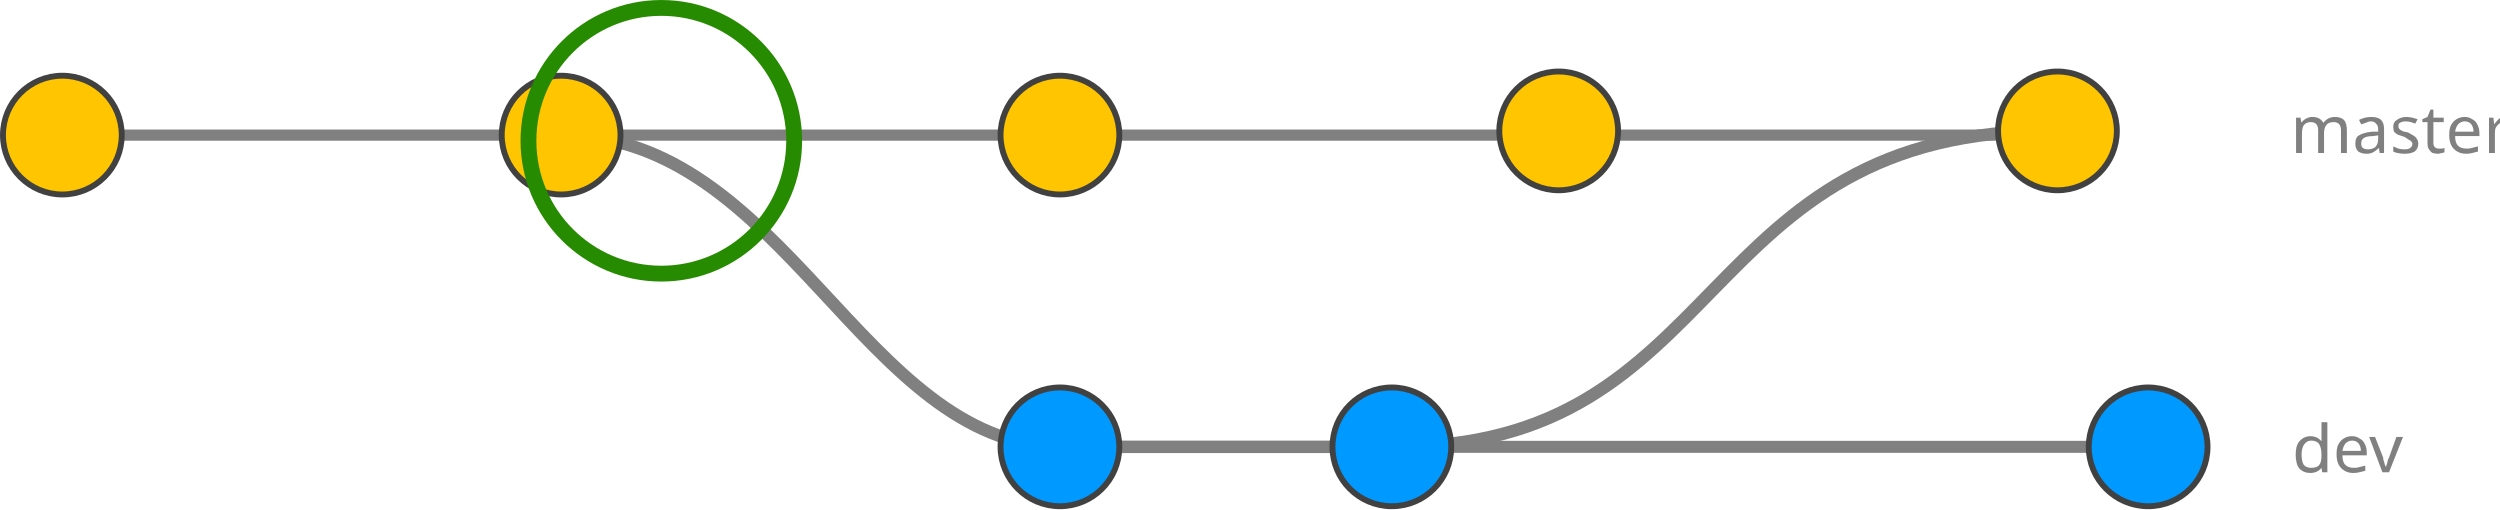
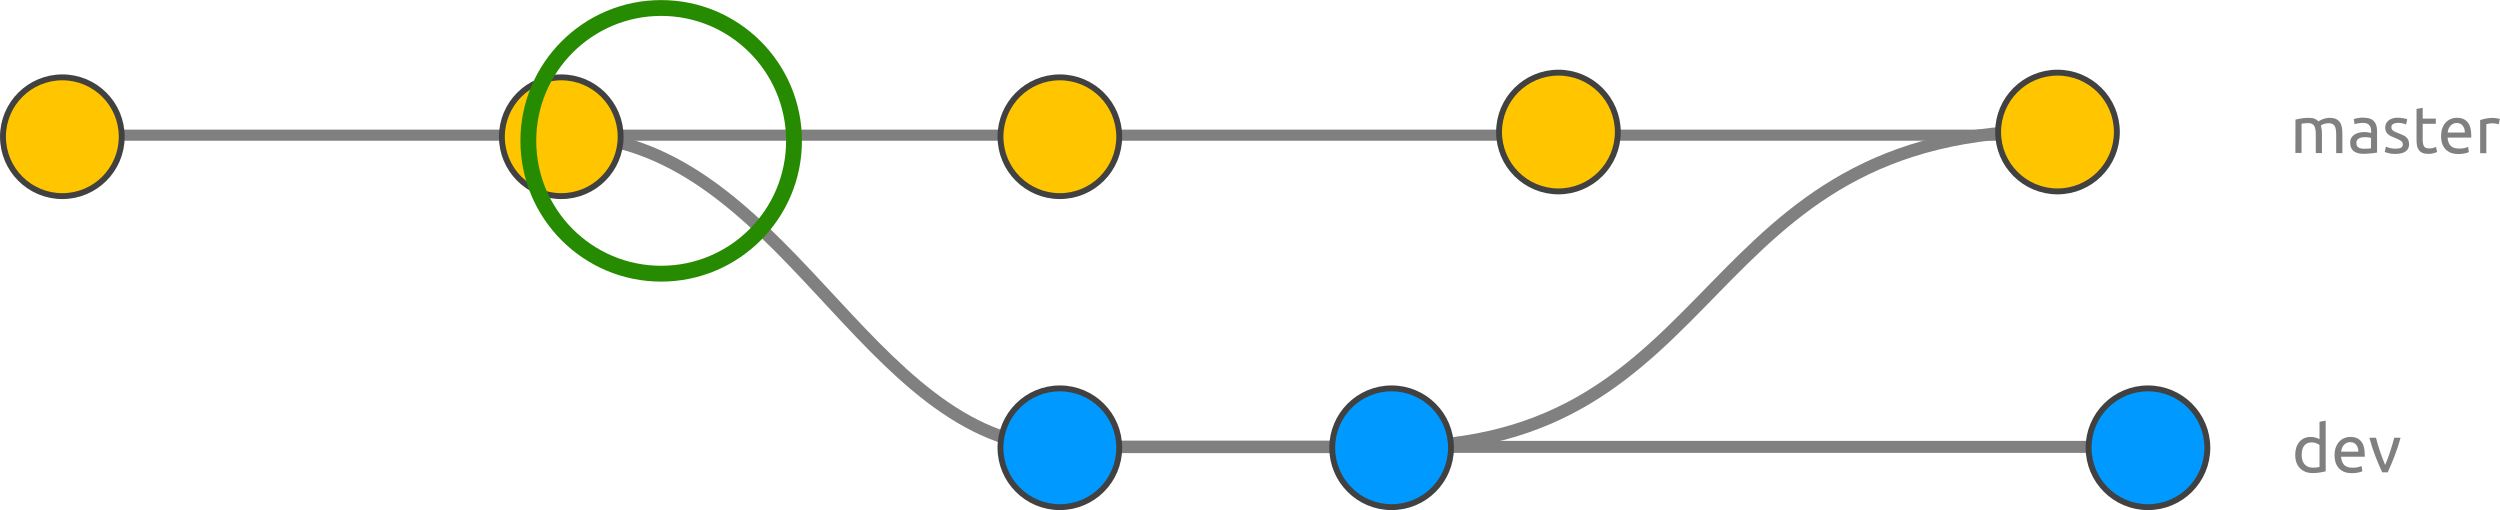
- <svg xmlns="http://www.w3.org/2000/svg" id="svg8" version="1.1" viewBox="0 0 53.046 10.804" height="40.835" width="200.488">
-   <defs id="defs2" />
-   <g transform="translate(0,1.453951)" style="stroke:#808080;stroke-opacity:1" id="g1047">
-     <path style="fill:none;stroke:#808080;stroke-width:0.237px;stroke-linecap:butt;stroke-linejoin:miter;stroke-opacity:1" d="M 1.323,1.413 H 43.616" id="path897" />
-     <path style="fill:none;stroke:#808080;stroke-width:0.265px;stroke-linecap:butt;stroke-linejoin:miter;stroke-opacity:1" d="m 11.906,1.413 c 4.731,-0.014 6.413,6.561 10.583,6.615" id="path914" />
-     <path style="fill:none;stroke:#808080;stroke-width:0.265px;stroke-linecap:butt;stroke-linejoin:miter;stroke-opacity:1" d="m 22.49,8.027 h 7.044" id="path931" />
-     <path style="fill:none;stroke:#808080;stroke-width:0.265px;stroke-linecap:butt;stroke-linejoin:miter;stroke-opacity:1" d="m 29.533,8.027 c 7.216,0.053 6.33,-6.781 14.123,-6.704" id="path935" />
-     <path style="fill:none;stroke:#808080;stroke-width:0.255px;stroke-linecap:butt;stroke-linejoin:miter;stroke-opacity:1" d="M 29.533,8.027 H 45.369" id="path952" />
+ <svg xmlns="http://www.w3.org/2000/svg" width="200.5" height="40.83" version="1.1" viewBox="0 0 53.05 10.8">
+   <g>
+     <g transform="translate(0 1.454)" fill="none" stroke="#808080">
+       <path d="m1.323 1.413h42.29" stroke-width=".236px" />
+       <g stroke-width=".265px">
+         <path d="m11.91 1.413c4.731-0.014 6.413 6.561 10.58 6.615" />
+         <path d="m22.49 8.027h7.044" />
+         <path d="m29.53 8.027c7.216 0.053 6.33-6.781 14.12-6.704" />
+       </g>
+       <path d="m29.53 8.027h15.84" stroke-width=".255px" />
+     </g>
+     <g transform="translate(2.98e-8 -286.2)" fill="#ffc600" stroke="#414141" stroke-miterlimit="10" stroke-width=".125">
+       <circle cx="1.323" cy="289.1" r="1.26" />
+       <circle cx="11.91" cy="289.1" r="1.26" />
+       <circle cx="22.49" cy="289.1" r="1.26" />
+       <circle cx="43.66" cy="289" r="1.26" />
+       <circle cx="33.07" cy="289" r="1.26" />
+     </g>
+     <g transform="translate(2.98e-8 -286.2)" fill="#09f" stroke="#414141" stroke-miterlimit="10" stroke-width=".125">
+       <circle cx="22.49" cy="295.7" r="1.26" />
+       <circle cx="29.53" cy="295.7" r="1.26" />
+       <circle cx="45.58" cy="295.7" r="1.26" />
+     </g>
  </g>
-   <g style="stroke:#414141;stroke-opacity:1" transform="translate(2.9802322e-8,-286.1958)" id="g1005">
-     <circle style="fill:#ffc600;fill-opacity:1;stroke:#414141;stroke-width:0.125;stroke-miterlimit:10;stroke-dasharray:none;stroke-opacity:1" id="path815" cx="1.323" cy="289.062" r="1.26" />
-     <circle style="fill:#ffc600;fill-opacity:1;stroke:#414141;stroke-width:0.125;stroke-miterlimit:10;stroke-dasharray:none;stroke-opacity:1" id="path815-5" cx="11.906" cy="289.062" r="1.26" />
-     <circle style="fill:#ffc600;fill-opacity:1;stroke:#414141;stroke-width:0.125;stroke-miterlimit:10;stroke-dasharray:none;stroke-opacity:1" id="path815-56" cx="22.49" cy="289.062" r="1.26" />
-     <circle style="fill:#ffc600;fill-opacity:1;stroke:#414141;stroke-width:0.125;stroke-miterlimit:10;stroke-dasharray:none;stroke-opacity:1" id="path815-3-9" cx="43.656" cy="288.973" r="1.26" />
-     <circle style="fill:#ffc600;fill-opacity:1;stroke:#414141;stroke-width:0.125;stroke-miterlimit:10;stroke-dasharray:none;stroke-opacity:1" id="path815-56-1" cx="33.073" cy="288.973" r="1.26" />
+   <g transform="translate(0 1.454)" fill="#808080" stroke-width=".265">
+     <g aria-label="master">
+       <path d="m48.71 1.082q0.045-0.011 0.118-0.024 0.075-0.013 0.172-0.013 0.071 0 0.118 0.02 0.048 0.018 0.08 0.055 0.01-0.007 0.031-0.02 0.021-0.013 0.052-0.024 0.031-0.013 0.069-0.021 0.038-0.01 0.082-0.01 0.085 0 0.138 0.025 0.054 0.024 0.083 0.069 0.031 0.045 0.041 0.107 0.011 0.062 0.011 0.136v0.412h-0.131v-0.384q0-0.065-0.007-0.112-0.006-0.047-0.024-0.078-0.017-0.031-0.048-0.045-0.03-0.016-0.078-0.016-0.066 0-0.11 0.018-0.042 0.017-0.058 0.031 0.011 0.037 0.017 0.08 0.006 0.044 0.006 0.092v0.412h-0.131v-0.384q0-0.065-0.007-0.112-0.007-0.047-0.025-0.078-0.017-0.031-0.048-0.045-0.03-0.016-0.076-0.016-0.02 0-0.042 0.001t-0.044 0.004q-0.02 0.001-0.037 0.004t-0.023 0.004v0.62h-0.131z" />
+       <path d="m50.17 1.7q0.047 0 0.082-0.001 0.037-0.003 0.061-0.008v-0.219q-0.014-0.007-0.047-0.011-0.031-0.006-0.076-0.006-0.03 0-0.064 0.004-0.032 0.004-0.061 0.018-0.027 0.013-0.045 0.037-0.018 0.023-0.018 0.061 0 0.071 0.045 0.099 0.045 0.027 0.123 0.027zm-0.011-0.658q0.079 0 0.133 0.021 0.055 0.02 0.087 0.058 0.034 0.037 0.048 0.089 0.014 0.051 0.014 0.113v0.459q-0.017 0.003-0.048 0.008-0.03 0.004-0.068 0.008-0.038 0.004-0.083 0.007-0.044 0.004-0.087 0.004-0.062 0-0.114-0.013t-0.09-0.04q-0.038-0.028-0.059-0.073-0.021-0.045-0.021-0.109 0-0.061 0.024-0.104 0.025-0.044 0.068-0.071t0.099-0.04q0.056-0.013 0.118-0.013 0.02 0 0.041 0.003 0.021 0.001 0.04 0.006 0.02 0.003 0.034 0.006t0.02 0.004v-0.037q0-0.032-0.007-0.064-0.007-0.032-0.025-0.056-0.018-0.025-0.051-0.04-0.031-0.016-0.082-0.016-0.065 0-0.114 0.01-0.048 0.008-0.072 0.018l-0.016-0.109q0.025-0.011 0.085-0.021 0.059-0.011 0.128-0.011z" />
+       <path d="m50.83 1.7q0.08 0 0.118-0.021 0.04-0.021 0.04-0.068 0-0.048-0.038-0.076t-0.126-0.064q-0.042-0.017-0.082-0.034-0.038-0.018-0.066-0.042t-0.045-0.058q-0.017-0.034-0.017-0.083 0-0.097 0.072-0.154 0.072-0.058 0.196-0.058 0.031 0 0.062 0.004 0.031 0.003 0.058 0.008 0.027 0.004 0.047 0.01 0.021 0.006 0.032 0.01l-0.024 0.113q-0.021-0.011-0.066-0.023-0.045-0.013-0.109-0.013-0.055 0-0.096 0.023-0.041 0.021-0.041 0.068 0 0.024 0.009 0.042 0.01 0.018 0.028 0.034 0.02 0.014 0.048 0.027t0.068 0.027q0.052 0.02 0.093 0.04 0.041 0.018 0.069 0.044 0.03 0.025 0.045 0.062 0.016 0.035 0.016 0.087 0 0.102-0.076 0.154-0.075 0.052-0.214 0.052-0.097 0-0.152-0.017-0.055-0.016-0.075-0.024l0.024-0.113q0.023 0.008 0.072 0.025 0.049 0.017 0.131 0.017z" />
+       <path d="m51.41 1.061h0.278v0.11h-0.278v0.339q0 0.055 0.009 0.092 0.009 0.035 0.025 0.056 0.017 0.02 0.042 0.028 0.025 0.008 0.059 0.008 0.059 0 0.095-0.013 0.037-0.014 0.051-0.02l0.025 0.109q-0.02 0.01-0.069 0.024-0.049 0.016-0.113 0.016-0.075 0-0.124-0.018-0.048-0.02-0.078-0.058t-0.042-0.093q-0.011-0.056-0.011-0.13v-0.655l0.131-0.023z" />
+       <path d="m51.8 1.429q0-0.097 0.028-0.169 0.028-0.073 0.075-0.121 0.047-0.048 0.107-0.072 0.061-0.024 0.124-0.024 0.148 0 0.227 0.093 0.079 0.092 0.079 0.281 0 0.008 0 0.023 0 0.013-0.001 0.024h-0.502q0.009 0.114 0.066 0.174 0.058 0.059 0.181 0.059 0.069 0 0.116-0.011 0.048-0.013 0.072-0.024l0.018 0.11q-0.024 0.013-0.085 0.027-0.059 0.014-0.136 0.014-0.096 0-0.167-0.028-0.069-0.03-0.114-0.08-0.045-0.051-0.068-0.12-0.021-0.071-0.021-0.154zm0.504-0.072q0.001-0.089-0.045-0.145-0.045-0.058-0.126-0.058-0.045 0-0.08 0.018-0.034 0.017-0.058 0.045-0.024 0.028-0.038 0.065-0.013 0.037-0.017 0.075z" />
+       <path d="m52.9 1.046q0.017 0 0.038 0.003 0.023 0.001 0.044 0.006 0.021 0.003 0.038 0.007 0.018 0.003 0.027 0.006l-0.023 0.114q-0.016-0.006-0.052-0.013-0.035-0.008-0.092-0.008-0.037 0-0.073 0.008-0.035 0.007-0.047 0.01v0.617h-0.131v-0.703q0.047-0.017 0.116-0.031 0.069-0.016 0.155-0.016z" />
+     </g>
+     <g aria-label="dev">
+       <path d="m49.22 7.988q-0.024-0.02-0.069-0.038-0.045-0.018-0.099-0.018-0.056 0-0.097 0.021-0.04 0.02-0.065 0.056-0.025 0.035-0.037 0.085t-0.011 0.106q0 0.128 0.064 0.199 0.064 0.069 0.169 0.069 0.054 0 0.089-0.004 0.037-0.006 0.056-0.011zm0-0.494 0.131-0.023v1.074q-0.045 0.013-0.116 0.025-0.071 0.013-0.162 0.013-0.085 0-0.152-0.027t-0.116-0.076q-0.048-0.049-0.075-0.12-0.025-0.072-0.025-0.161 0-0.085 0.021-0.155 0.023-0.071 0.065-0.121 0.042-0.051 0.103-0.079 0.062-0.028 0.141-0.028 0.064 0 0.112 0.017 0.049 0.017 0.073 0.032z" />
+       <path d="m49.54 8.201q0-0.097 0.028-0.169 0.028-0.073 0.075-0.121 0.047-0.048 0.107-0.072 0.061-0.024 0.124-0.024 0.148 0 0.227 0.093 0.079 0.092 0.079 0.281 0 0.008 0 0.023 0 0.013-0.001 0.024h-0.502q0.009 0.114 0.066 0.174 0.058 0.059 0.181 0.059 0.069 0 0.116-0.011 0.048-0.013 0.072-0.024l0.018 0.11q-0.024 0.013-0.085 0.027-0.059 0.014-0.136 0.014-0.096 0-0.167-0.028-0.069-0.03-0.114-0.08t-0.068-0.12q-0.021-0.071-0.021-0.154zm0.504-0.072q0.001-0.089-0.045-0.145-0.045-0.058-0.126-0.058-0.045 0-0.08 0.018-0.034 0.017-0.058 0.045-0.024 0.028-0.038 0.065-0.013 0.037-0.017 0.075z" />
+       <path d="m50.94 7.833q-0.055 0.206-0.13 0.395-0.073 0.189-0.142 0.339h-0.118q-0.069-0.15-0.144-0.339-0.073-0.189-0.128-0.395h0.141q0.017 0.069 0.04 0.148 0.024 0.078 0.049 0.155 0.027 0.076 0.054 0.148 0.027 0.072 0.051 0.128 0.024-0.056 0.051-0.128 0.027-0.072 0.052-0.148 0.027-0.078 0.049-0.155 0.024-0.079 0.041-0.148z" />
+     </g>
  </g>
-   <g transform="translate(2.9802322e-8,-286.1958)" style="fill:#0099ff;fill-opacity:1;stroke:#414141;stroke-opacity:1" id="g998">
-     <circle style="fill:#0099ff;fill-opacity:1;stroke:#414141;stroke-width:0.125;stroke-miterlimit:10;stroke-dasharray:none;stroke-opacity:1" id="path815-56-2" cx="22.49" cy="295.677" r="1.26" />
-     <circle style="fill:#0099ff;fill-opacity:1;stroke:#414141;stroke-width:0.125;stroke-miterlimit:10;stroke-dasharray:none;stroke-opacity:1" id="path815-56-1-7" cx="29.533" cy="295.677" r="1.26" />
-     <circle style="fill:#0099ff;fill-opacity:1;stroke:#414141;stroke-width:0.125;stroke-miterlimit:10;stroke-dasharray:none;stroke-opacity:1" id="path815-56-1-7-0" cx="45.58" cy="295.677" r="1.26" />
-   </g>
-   <g transform="translate(0,1.453951)" style="fill:#808080;fill-opacity:1" id="g1061">
-     <text xml:space="preserve" style="font-style:normal;font-variant:normal;font-weight:normal;font-stretch:normal;font-size:10.583px;line-height:1.25;font-family:'Ubuntu Nerd Font';-inkscape-font-specification:'Ubuntu Nerd Font';letter-spacing:0px;word-spacing:0px;fill:#808080;fill-opacity:1;stroke:none;stroke-width:0.265" x="48.592" y="1.795" id="text967">
-       <tspan id="tspan965" x="48.592" y="1.795" style="font-size:1.411px;fill:#808080;fill-opacity:1;stroke-width:0.265">master</tspan>
-     </text>
-     <text xml:space="preserve" style="font-style:normal;font-variant:normal;font-weight:normal;font-stretch:normal;font-size:10.583px;line-height:1.25;font-family:'Ubuntu Nerd Font';-inkscape-font-specification:'Ubuntu Nerd Font';letter-spacing:0px;word-spacing:0px;fill:#808080;fill-opacity:1;stroke:none;stroke-width:0.265" x="48.633" y="8.566" id="text967-9">
-       <tspan id="tspan965-3" x="48.633" y="8.566" style="font-size:1.411px;fill:#808080;fill-opacity:1;stroke-width:0.265">dev</tspan>
-     </text>
-   </g>
-   <circle r="2.819" cy="2.987" cx="14.032" id="path1063" style="fill:none;fill-opacity:1;stroke:#268b00;stroke-width:0.336;stroke-miterlimit:10;stroke-dasharray:none;stroke-opacity:1" />
+   <circle cx="14.03" cy="2.987" r="2.819" fill="none" stroke="#268b00" stroke-miterlimit="10" stroke-width=".336" />
</svg>
